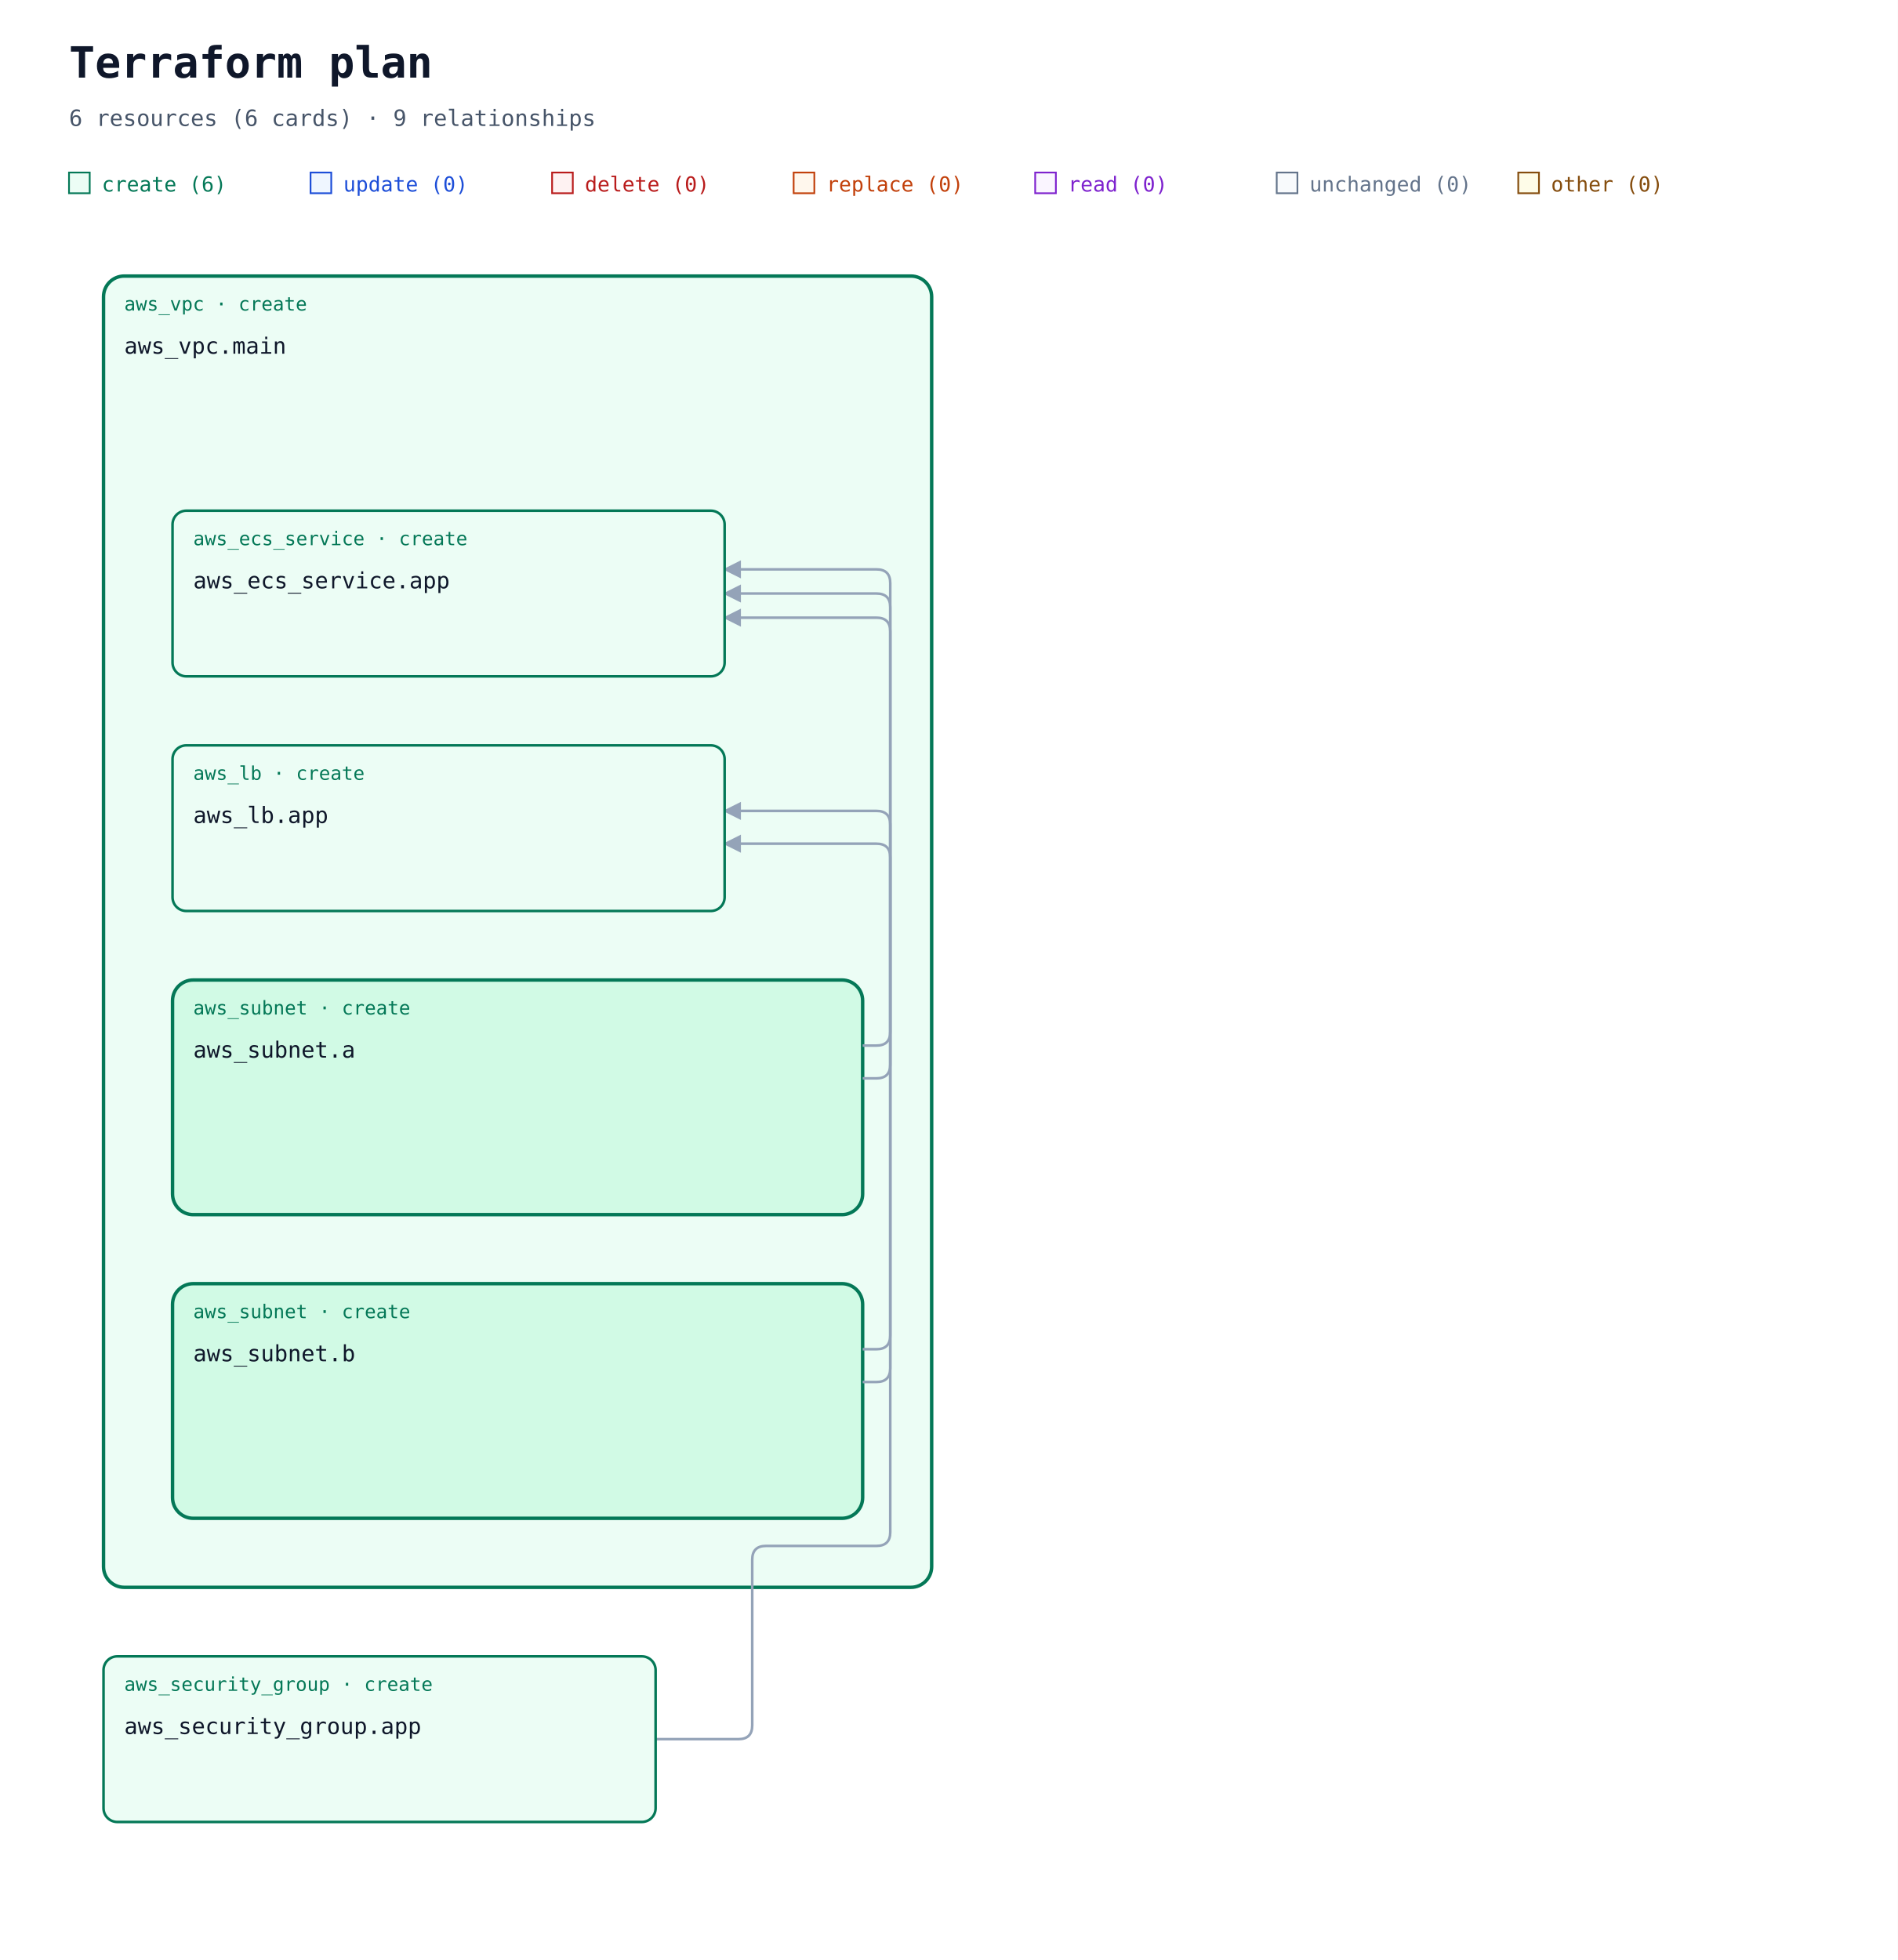
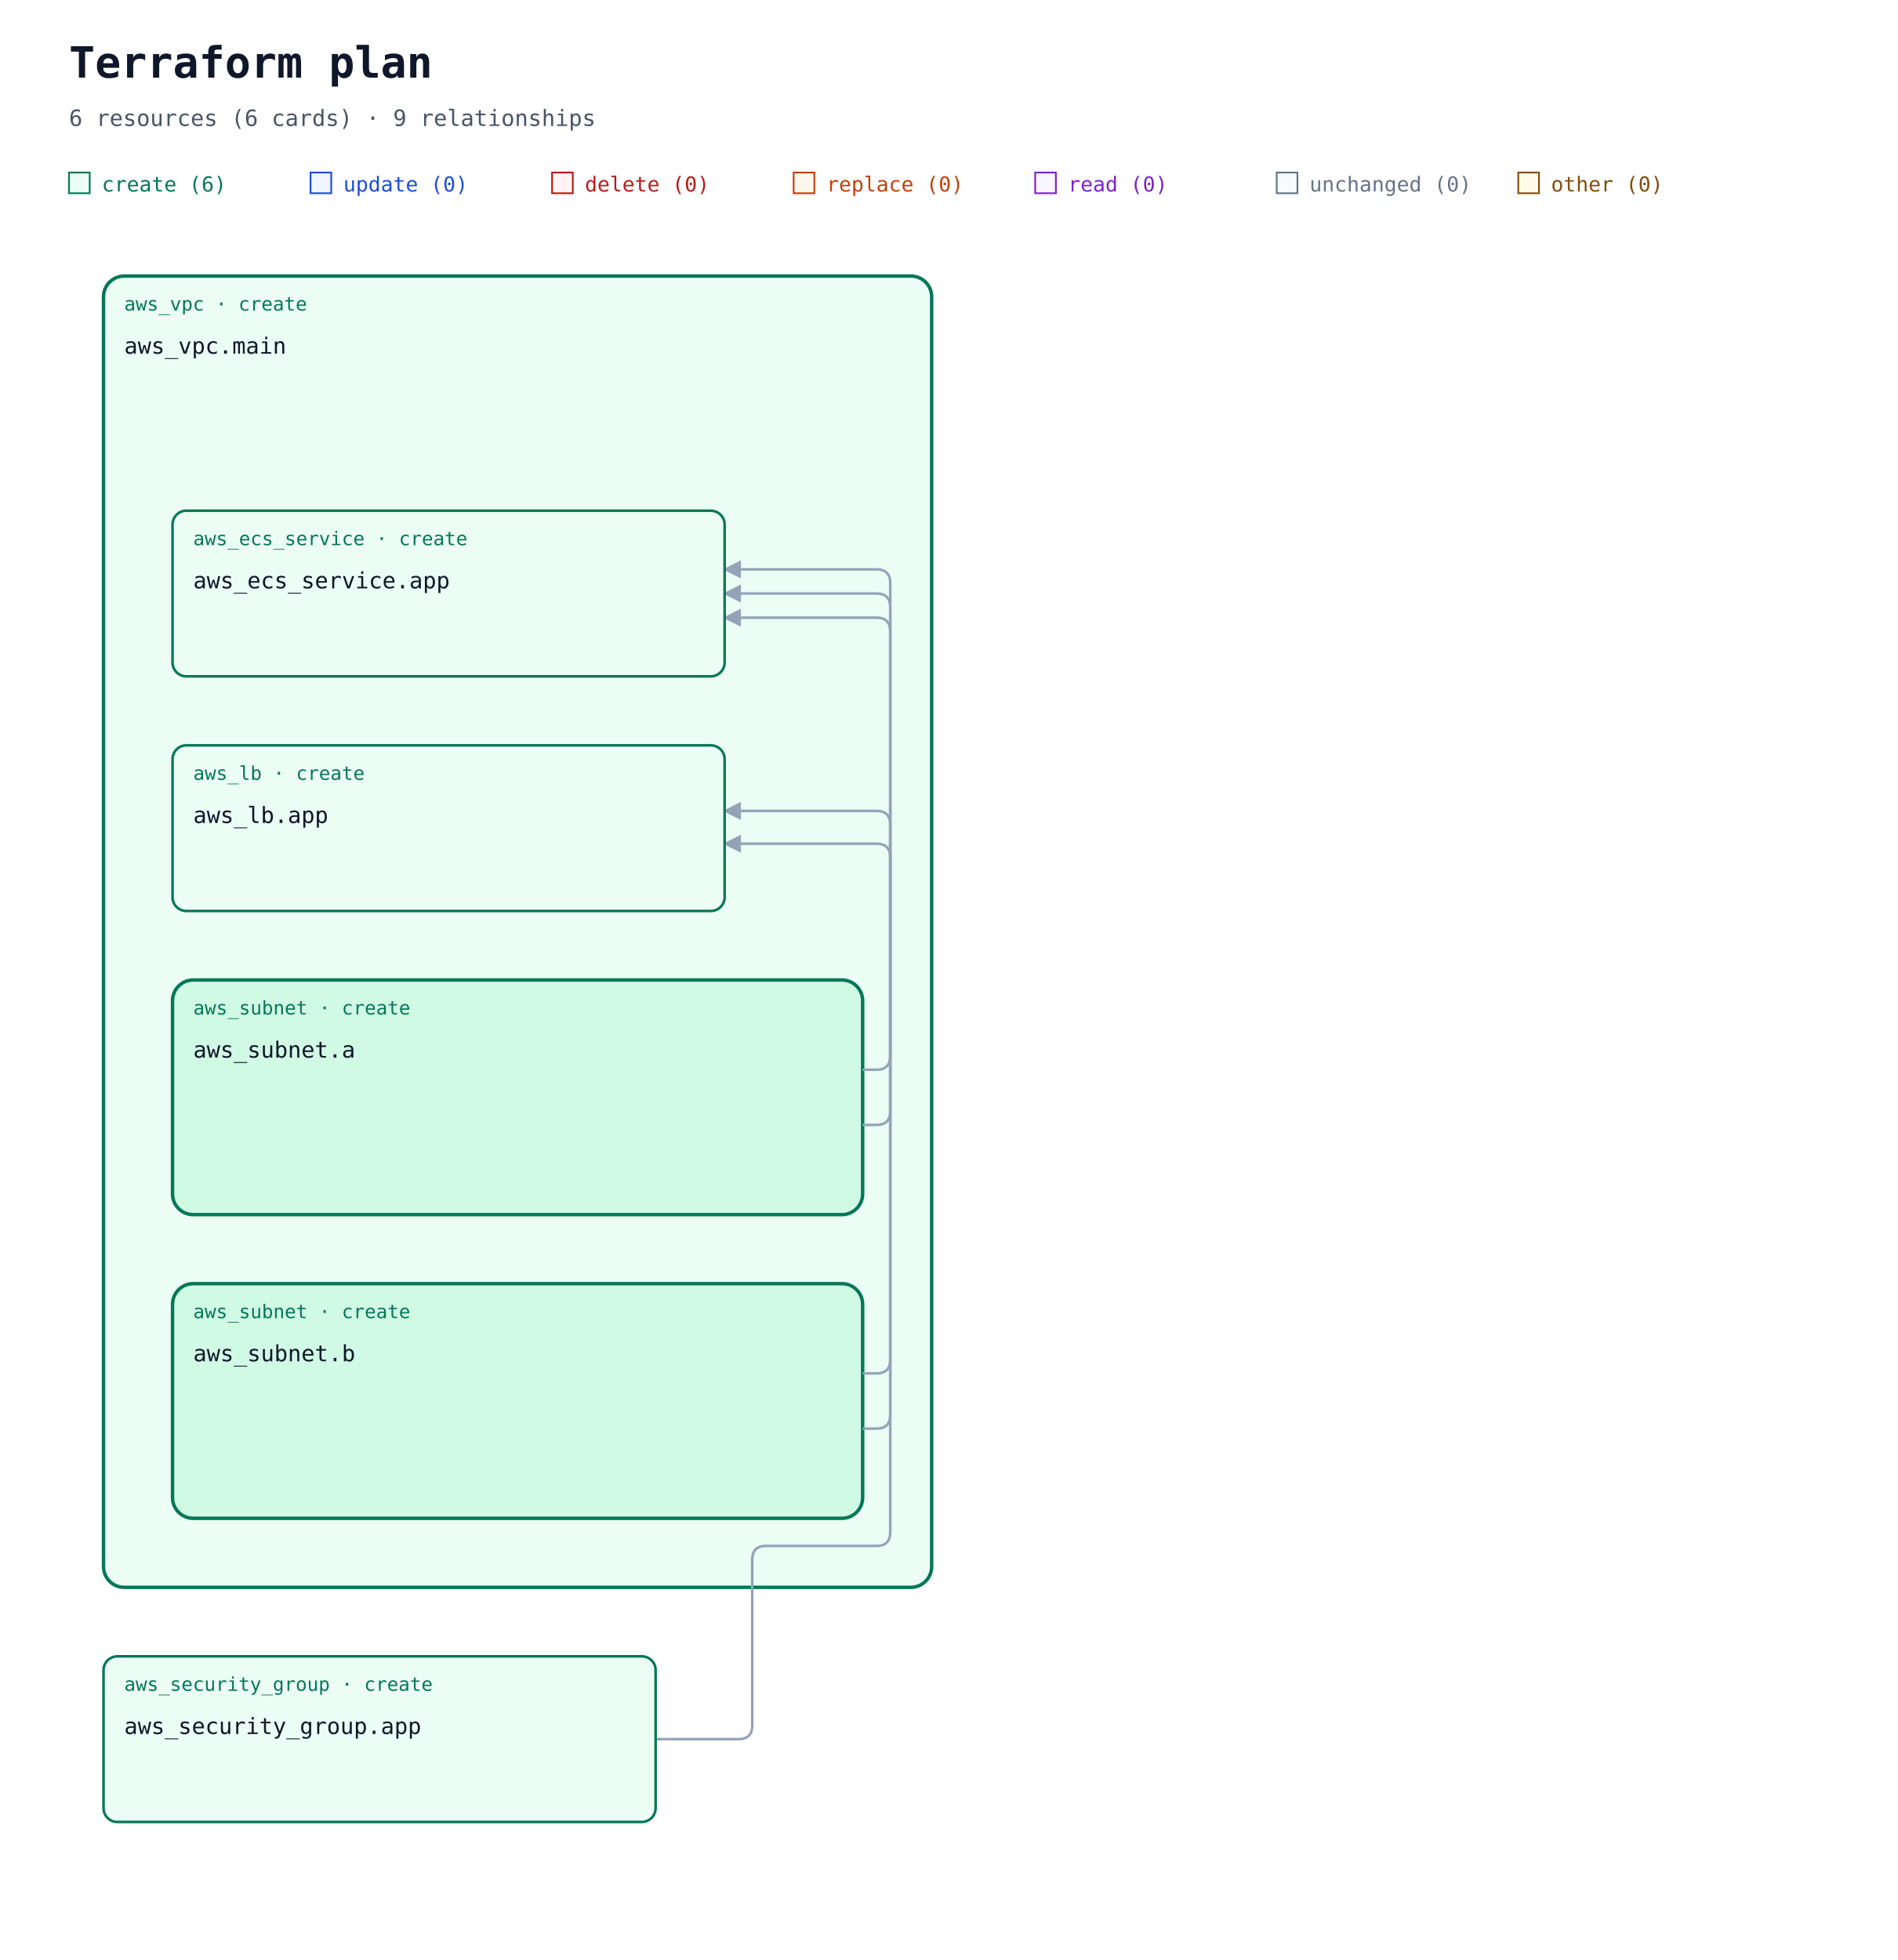
<svg xmlns="http://www.w3.org/2000/svg" width="1100" height="1136" viewBox="0 0 1100 1136" role="img" aria-labelledby="title description">
  <defs>
    <marker id="arrow" viewBox="0 0 10 10" refX="9" refY="5" markerWidth="7" markerHeight="7" orient="auto-start-reverse">
      <path d="M 0 0 L 10 5 L 0 10 z" fill="#94a3b8" />
    </marker>
  </defs>
  <rect width="100%" height="100%" fill="#ffffff" />
  <g font-family="ui-monospace, SFMono-Regular, Consolas, monospace">
    <text x="40" y="45" font-size="25" font-weight="700" fill="#0f172a">Terraform plan</text>
    <text x="40" y="73" font-size="13" fill="#475569">6 resources (6 cards) · 9 relationships</text>
    <rect x="40" y="100" width="12" height="12" fill="#ecfdf5" stroke="#047857" />
    <text x="59" y="111" font-size="12" fill="#047857">create (6)</text>
    <rect x="180" y="100" width="12" height="12" fill="#eff6ff" stroke="#1d4ed8" />
    <text x="199" y="111" font-size="12" fill="#1d4ed8">update (0)</text>
    <rect x="320" y="100" width="12" height="12" fill="#fef2f2" stroke="#b91c1c" />
    <text x="339" y="111" font-size="12" fill="#b91c1c">delete (0)</text>
    <rect x="460" y="100" width="12" height="12" fill="#fff7ed" stroke="#c2410c" />
    <text x="479" y="111" font-size="12" fill="#c2410c">replace (0)</text>
    <rect x="600" y="100" width="12" height="12" fill="#faf5ff" stroke="#7e22ce" />
    <text x="619" y="111" font-size="12" fill="#7e22ce">read (0)</text>
    <rect x="740" y="100" width="12" height="12" fill="#f8fafc" stroke="#64748b" />
    <text x="759" y="111" font-size="12" fill="#64748b">unchanged (0)</text>
    <rect x="880" y="100" width="12" height="12" fill="#fefce8" stroke="#854d0e" />
    <text x="899" y="111" font-size="12" fill="#854d0e">other (0)</text>
    <g data-container="resource-5">
      <rect x="60" y="160" width="480" height="760" rx="12" fill="#ecfdf5" stroke="#047857" stroke-width="2" data-mode="managed" />
    </g>
    <g data-container="resource-3">
      <rect x="100" y="568" width="400" height="136" rx="12" fill="#d1fae5" stroke="#047857" stroke-width="2" data-mode="managed" />
    </g>
    <g data-container="resource-4">
      <rect x="100" y="744" width="400" height="136" rx="12" fill="#d1fae5" stroke="#047857" stroke-width="2" data-mode="managed" />
    </g>
    <path d="M 380 1008 L 396 1008 L 428 1008 Q 436 1008 436 1000 L 436 904 Q 436 896 444 896 L 508 896 Q 516 896 516 888 L 516 338 Q 516 330 508 330 L 436 330 L 420 330 " fill="none" stroke="#94a3b8" stroke-width="1.5" stroke-linejoin="round" marker-end="url(#arrow)" />
-     <path d="M 500 606 L 508 606 Q 516 606 516 598 L 516 352 Q 516 344 508 344 L 436 344 L 420 344 " data-edge-kind="connection" fill="none" stroke="#94a3b8" stroke-width="1.5" stroke-linejoin="round" marker-end="url(#arrow)" />
-     <path d="M 500 625 L 508 625 Q 516 625 516 617 L 516 478 Q 516 470 508 470 L 436 470 L 420 470 " data-edge-kind="connection" fill="none" stroke="#94a3b8" stroke-width="1.5" stroke-linejoin="round" marker-end="url(#arrow)" />
-     <path d="M 500 782 L 508 782 Q 516 782 516 774 L 516 366 Q 516 358 508 358 L 436 358 L 420 358 " data-edge-kind="connection" fill="none" stroke="#94a3b8" stroke-width="1.5" stroke-linejoin="round" marker-end="url(#arrow)" />
-     <path d="M 500 801 L 508 801 Q 516 801 516 793 L 516 497 Q 516 489 508 489 L 436 489 L 420 489 " data-edge-kind="connection" fill="none" stroke="#94a3b8" stroke-width="1.5" stroke-linejoin="round" marker-end="url(#arrow)" />
+     <path d="M 500 620 L 508 620 Q 516 620 516 612 L 516 352 Q 516 344 508 344 L 436 344 L 420 344 " data-edge-kind="connection" fill="none" stroke="#94a3b8" stroke-width="1.5" stroke-linejoin="round" marker-end="url(#arrow)" />
+     <path d="M 500 652 L 508 652 Q 516 652 516 644 L 516 478 Q 516 470 508 470 L 436 470 L 420 470 " data-edge-kind="connection" fill="none" stroke="#94a3b8" stroke-width="1.5" stroke-linejoin="round" marker-end="url(#arrow)" />
+     <path d="M 500 796 L 508 796 Q 516 796 516 788 L 516 366 Q 516 358 508 358 L 436 358 L 420 358 " data-edge-kind="connection" fill="none" stroke="#94a3b8" stroke-width="1.5" stroke-linejoin="round" marker-end="url(#arrow)" />
+     <path d="M 500 828 L 508 828 Q 516 828 516 820 L 516 497 Q 516 489 508 489 L 436 489 L 420 489 " data-edge-kind="connection" fill="none" stroke="#94a3b8" stroke-width="1.5" stroke-linejoin="round" marker-end="url(#arrow)" />
    <g data-edge-kind="containment" data-source="resource-5" data-target="resource-3" />
    <g data-edge-kind="containment" data-source="resource-5" data-target="resource-4" />
    <g data-edge-kind="containment" data-source="resource-5" data-target="resource-0" />
    <g data-edge-kind="containment" data-source="resource-5" data-target="resource-1" />
    <g id="resource-0" data-qualified-address="module.root.aws_ecs_service.app">
      <rect x="100" y="296" width="320" height="96" rx="8" fill="#ecfdf5" stroke="#047857" stroke-width="1.5" data-mode="managed" />
      <text x="112" y="316" font-size="11" fill="#047857">aws_ecs_service · create</text>
      <text x="112" y="341" font-size="13" fill="#0f172a">aws_ecs_service.app</text>
      <text x="112" y="380" font-size="10" fill="#64748b" data-role="controller" />
    </g>
    <g id="resource-1" data-qualified-address="module.root.aws_lb.app">
      <rect x="100" y="432" width="320" height="96" rx="8" fill="#ecfdf5" stroke="#047857" stroke-width="1.5" data-mode="managed" />
      <text x="112" y="452" font-size="11" fill="#047857">aws_lb · create</text>
      <text x="112" y="477" font-size="13" fill="#0f172a">aws_lb.app</text>
      <text x="112" y="516" font-size="10" fill="#64748b" />
    </g>
    <g id="resource-2" data-qualified-address="module.root.aws_security_group.app">
      <rect x="60" y="960" width="320" height="96" rx="8" fill="#ecfdf5" stroke="#047857" stroke-width="1.5" data-mode="managed" />
      <text x="72" y="980" font-size="11" fill="#047857">aws_security_group · create</text>
      <text x="72" y="1005" font-size="13" fill="#0f172a">aws_security_group.app</text>
      <text x="72" y="1044" font-size="10" fill="#64748b" data-role="policy" />
    </g>
    <g id="resource-3" data-qualified-address="module.root.aws_subnet.a">
      <text x="112" y="588" font-size="11" fill="#047857">aws_subnet · create</text>
      <text x="112" y="613" font-size="13" fill="#0f172a">aws_subnet.a</text>
      <text x="112" y="652" font-size="10" fill="#64748b" />
    </g>
    <g id="resource-4" data-qualified-address="module.root.aws_subnet.b">
      <text x="112" y="764" font-size="11" fill="#047857">aws_subnet · create</text>
      <text x="112" y="789" font-size="13" fill="#0f172a">aws_subnet.b</text>
      <text x="112" y="828" font-size="10" fill="#64748b" />
    </g>
    <g id="resource-5" data-qualified-address="module.root.aws_vpc.main">
      <text x="72" y="180" font-size="11" fill="#047857">aws_vpc · create</text>
      <text x="72" y="205" font-size="13" fill="#0f172a">aws_vpc.main</text>
      <text x="72" y="244" font-size="10" fill="#64748b" />
    </g>
  </g>
</svg>
